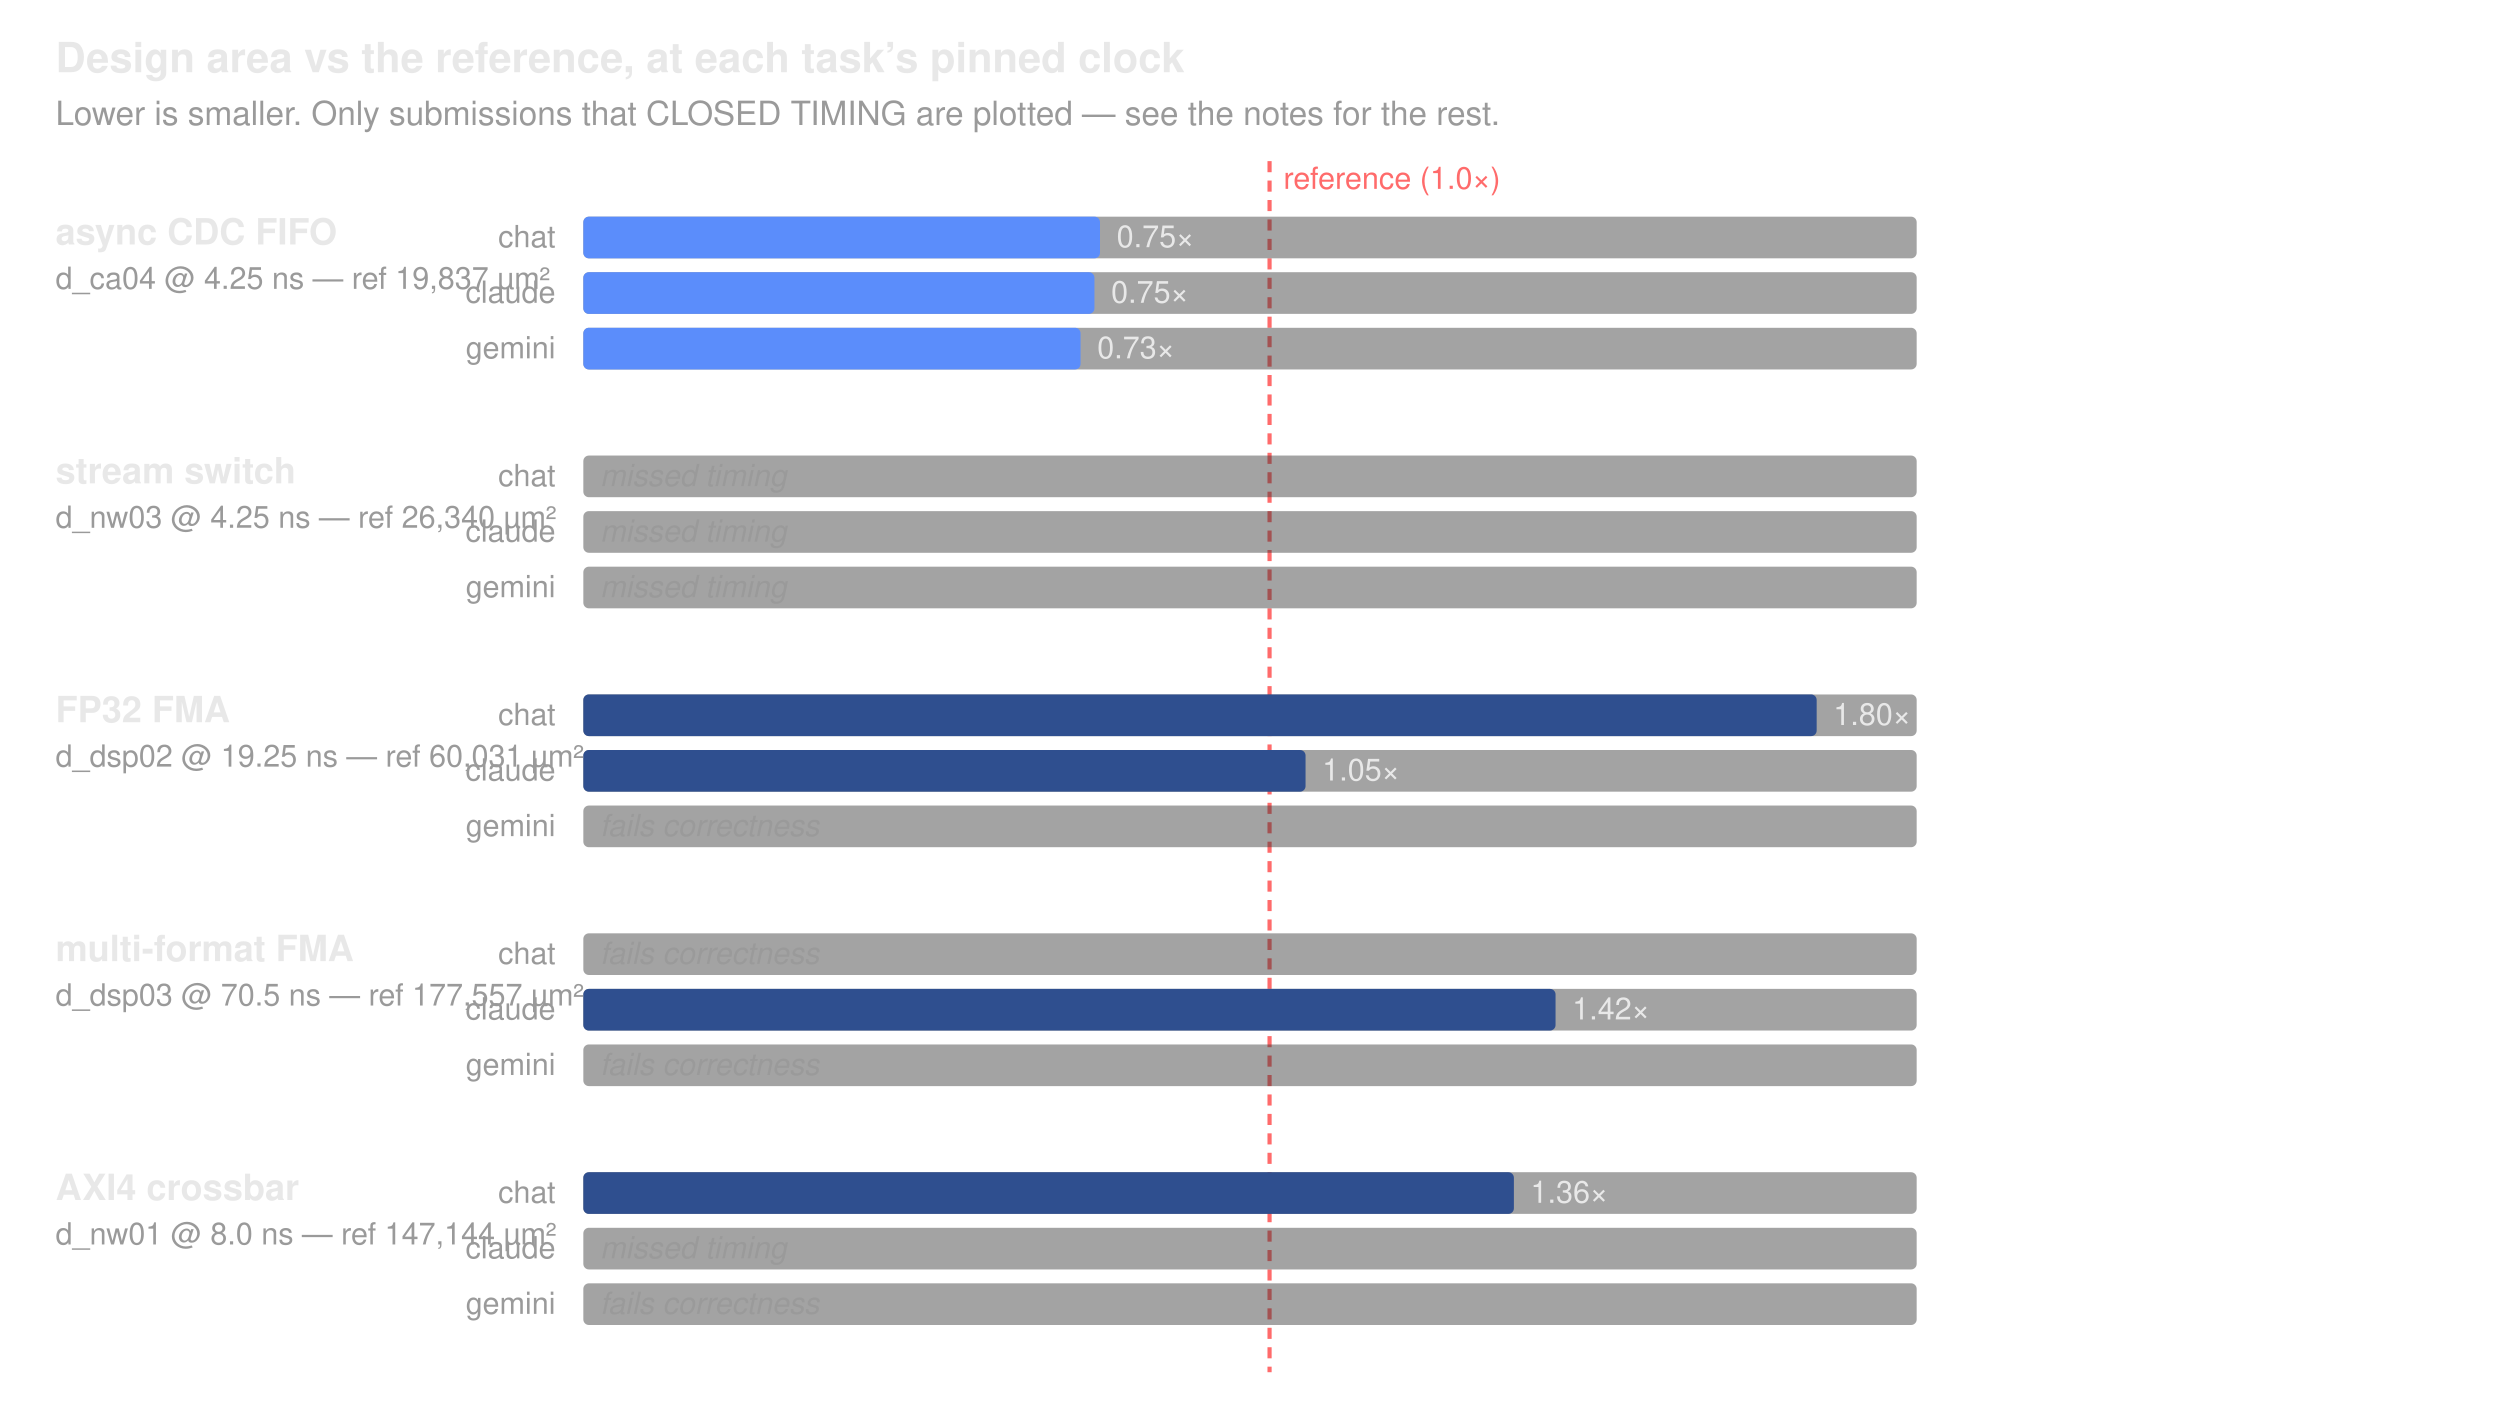
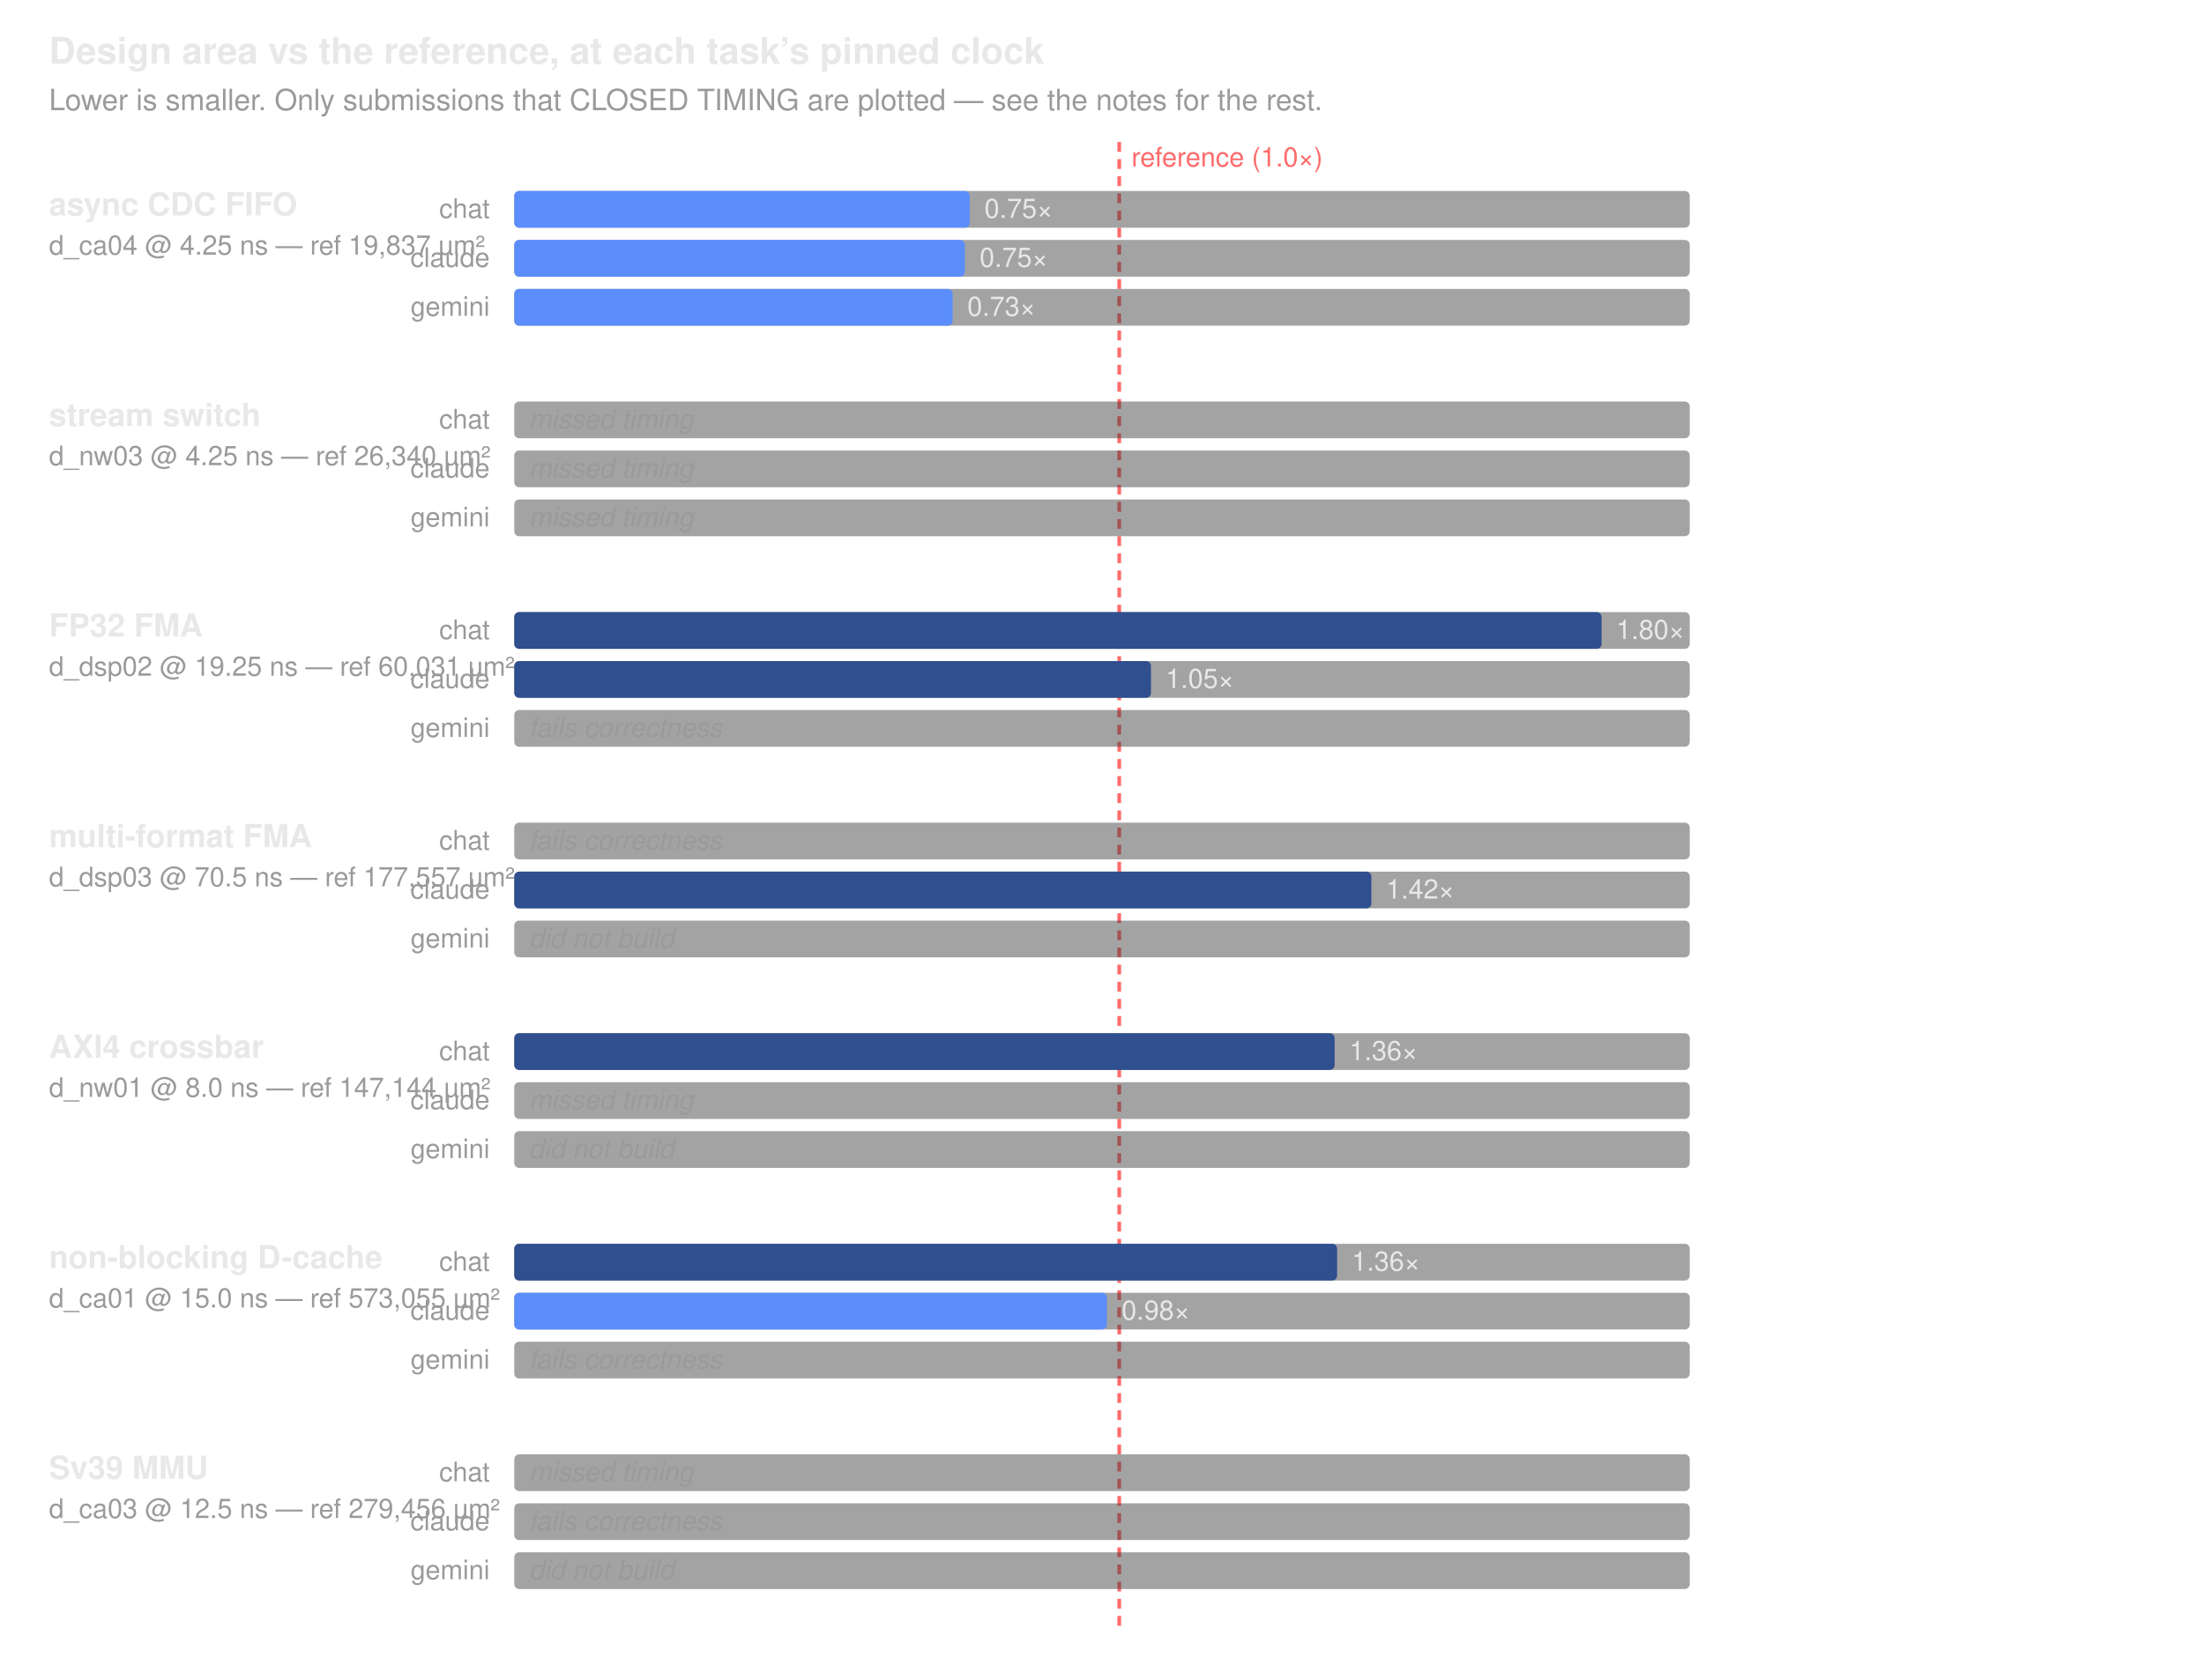
- <svg xmlns="http://www.w3.org/2000/svg" viewBox="0 0 900 514" font-family="-apple-system,BlinkMacSystemFont,Segoe UI,Helvetica,Arial,sans-serif">
-   <rect width="900" height="514" fill="none" />
+ <svg xmlns="http://www.w3.org/2000/svg" viewBox="0 0 900 686" font-family="-apple-system,BlinkMacSystemFont,Segoe UI,Helvetica,Arial,sans-serif">
+   <rect width="900" height="686" fill="none" />
  <text x="20" y="26" fill="#e8e8e8" font-size="15" font-weight="600">Design area vs the reference, at each task’s pinned clock</text>
  <text x="20" y="45" fill="#9a9a9a" font-size="12">Lower is smaller. Only submissions that CLOSED TIMING are plotted — see the notes for the rest.</text>
-   <line x1="457.041" y1="58" x2="457.041" y2="494" stroke="#ff6b6b" stroke-width="1.5" stroke-dasharray="4 3" />
+   <line x1="457.041" y1="58" x2="457.041" y2="666" stroke="#ff6b6b" stroke-width="1.5" stroke-dasharray="4 3" />
  <text x="462.041" y="68" fill="#ff6b6b" font-size="11">reference (1.0×)</text>
  <text x="20" y="88" fill="#e8e8e8" font-size="13" font-weight="600">async CDC FIFO</text>
  <text x="20" y="104" fill="#9a9a9a" font-size="11">d_ca04 @ 4.25 ns — ref 19,837 µm²</text>
  <text x="200" y="89" fill="#9a9a9a" font-size="11" text-anchor="end">chat</text>
  <rect x="210" y="78" width="480" height="15" rx="2" fill="#333" opacity="0.45" />
  <rect x="210" y="78" width="186" height="15" rx="2" fill="#5b8dfb" />
  <text x="402" y="89" fill="#e8e8e8" font-size="11">0.75×</text>
  <text x="200" y="109" fill="#9a9a9a" font-size="11" text-anchor="end">claude</text>
  <rect x="210" y="98" width="480" height="15" rx="2" fill="#333" opacity="0.45" />
  <rect x="210" y="98" width="184" height="15" rx="2" fill="#5b8dfb" />
  <text x="400" y="109" fill="#e8e8e8" font-size="11">0.75×</text>
  <text x="200" y="129" fill="#9a9a9a" font-size="11" text-anchor="end">gemini</text>
  <rect x="210" y="118" width="480" height="15" rx="2" fill="#333" opacity="0.45" />
  <rect x="210" y="118" width="179" height="15" rx="2" fill="#5b8dfb" />
  <text x="395" y="129" fill="#e8e8e8" font-size="11">0.73×</text>
  <text x="20" y="174" fill="#e8e8e8" font-size="13" font-weight="600">stream switch</text>
  <text x="20" y="190" fill="#9a9a9a" font-size="11">d_nw03 @ 4.25 ns — ref 26,340 µm²</text>
  <text x="200" y="175" fill="#9a9a9a" font-size="11" text-anchor="end">chat</text>
  <rect x="210" y="164" width="480" height="15" rx="2" fill="#333" opacity="0.45" />
  <text x="216" y="175" fill="#9a9a9a" font-size="11" font-style="italic">missed timing</text>
  <text x="200" y="195" fill="#9a9a9a" font-size="11" text-anchor="end">claude</text>
  <rect x="210" y="184" width="480" height="15" rx="2" fill="#333" opacity="0.45" />
  <text x="216" y="195" fill="#9a9a9a" font-size="11" font-style="italic">missed timing</text>
  <text x="200" y="215" fill="#9a9a9a" font-size="11" text-anchor="end">gemini</text>
  <rect x="210" y="204" width="480" height="15" rx="2" fill="#333" opacity="0.45" />
  <text x="216" y="215" fill="#9a9a9a" font-size="11" font-style="italic">missed timing</text>
  <text x="20" y="260" fill="#e8e8e8" font-size="13" font-weight="600">FP32 FMA</text>
  <text x="20" y="276" fill="#9a9a9a" font-size="11">d_dsp02 @ 19.25 ns — ref 60,031 µm²</text>
  <text x="200" y="261" fill="#9a9a9a" font-size="11" text-anchor="end">chat</text>
  <rect x="210" y="250" width="480" height="15" rx="2" fill="#333" opacity="0.45" />
  <rect x="210" y="250" width="444" height="15" rx="2" fill="#2f4f8f" />
  <text x="660" y="261" fill="#e8e8e8" font-size="11">1.80×</text>
  <text x="200" y="281" fill="#9a9a9a" font-size="11" text-anchor="end">claude</text>
  <rect x="210" y="270" width="480" height="15" rx="2" fill="#333" opacity="0.45" />
  <rect x="210" y="270" width="260" height="15" rx="2" fill="#2f4f8f" />
  <text x="476" y="281" fill="#e8e8e8" font-size="11">1.05×</text>
  <text x="200" y="301" fill="#9a9a9a" font-size="11" text-anchor="end">gemini</text>
  <rect x="210" y="290" width="480" height="15" rx="2" fill="#333" opacity="0.45" />
  <text x="216" y="301" fill="#9a9a9a" font-size="11" font-style="italic">fails correctness</text>
  <text x="20" y="346" fill="#e8e8e8" font-size="13" font-weight="600">multi-format FMA</text>
  <text x="20" y="362" fill="#9a9a9a" font-size="11">d_dsp03 @ 70.5 ns — ref 177,557 µm²</text>
  <text x="200" y="347" fill="#9a9a9a" font-size="11" text-anchor="end">chat</text>
  <rect x="210" y="336" width="480" height="15" rx="2" fill="#333" opacity="0.45" />
  <text x="216" y="347" fill="#9a9a9a" font-size="11" font-style="italic">fails correctness</text>
  <text x="200" y="367" fill="#9a9a9a" font-size="11" text-anchor="end">claude</text>
  <rect x="210" y="356" width="480" height="15" rx="2" fill="#333" opacity="0.45" />
  <rect x="210" y="356" width="350" height="15" rx="2" fill="#2f4f8f" />
  <text x="566" y="367" fill="#e8e8e8" font-size="11">1.42×</text>
  <text x="200" y="387" fill="#9a9a9a" font-size="11" text-anchor="end">gemini</text>
  <rect x="210" y="376" width="480" height="15" rx="2" fill="#333" opacity="0.45" />
-   <text x="216" y="387" fill="#9a9a9a" font-size="11" font-style="italic">fails correctness</text>
+   <text x="216" y="387" fill="#9a9a9a" font-size="11" font-style="italic">did not build</text>
  <text x="20" y="432" fill="#e8e8e8" font-size="13" font-weight="600">AXI4 crossbar</text>
  <text x="20" y="448" fill="#9a9a9a" font-size="11">d_nw01 @ 8.0 ns — ref 147,144 µm²</text>
  <text x="200" y="433" fill="#9a9a9a" font-size="11" text-anchor="end">chat</text>
  <rect x="210" y="422" width="480" height="15" rx="2" fill="#333" opacity="0.45" />
  <rect x="210" y="422" width="335" height="15" rx="2" fill="#2f4f8f" />
  <text x="551" y="433" fill="#e8e8e8" font-size="11">1.36×</text>
  <text x="200" y="453" fill="#9a9a9a" font-size="11" text-anchor="end">claude</text>
  <rect x="210" y="442" width="480" height="15" rx="2" fill="#333" opacity="0.45" />
  <text x="216" y="453" fill="#9a9a9a" font-size="11" font-style="italic">missed timing</text>
  <text x="200" y="473" fill="#9a9a9a" font-size="11" text-anchor="end">gemini</text>
  <rect x="210" y="462" width="480" height="15" rx="2" fill="#333" opacity="0.45" />
-   <text x="216" y="473" fill="#9a9a9a" font-size="11" font-style="italic">fails correctness</text>
+   <text x="216" y="473" fill="#9a9a9a" font-size="11" font-style="italic">did not build</text>
+   <text x="20" y="518" fill="#e8e8e8" font-size="13" font-weight="600">non-blocking D-cache</text>
+   <text x="20" y="534" fill="#9a9a9a" font-size="11">d_ca01 @ 15.0 ns — ref 573,055 µm²</text>
+   <text x="200" y="519" fill="#9a9a9a" font-size="11" text-anchor="end">chat</text>
+   <rect x="210" y="508" width="480" height="15" rx="2" fill="#333" opacity="0.45" />
+   <rect x="210" y="508" width="336" height="15" rx="2" fill="#2f4f8f" />
+   <text x="552" y="519" fill="#e8e8e8" font-size="11">1.36×</text>
+   <text x="200" y="539" fill="#9a9a9a" font-size="11" text-anchor="end">claude</text>
+   <rect x="210" y="528" width="480" height="15" rx="2" fill="#333" opacity="0.45" />
+   <rect x="210" y="528" width="242" height="15" rx="2" fill="#5b8dfb" />
+   <text x="458" y="539" fill="#e8e8e8" font-size="11">0.98×</text>
+   <text x="200" y="559" fill="#9a9a9a" font-size="11" text-anchor="end">gemini</text>
+   <rect x="210" y="548" width="480" height="15" rx="2" fill="#333" opacity="0.45" />
+   <text x="216" y="559" fill="#9a9a9a" font-size="11" font-style="italic">fails correctness</text>
+   <text x="20" y="604" fill="#e8e8e8" font-size="13" font-weight="600">Sv39 MMU</text>
+   <text x="20" y="620" fill="#9a9a9a" font-size="11">d_ca03 @ 12.5 ns — ref 279,456 µm²</text>
+   <text x="200" y="605" fill="#9a9a9a" font-size="11" text-anchor="end">chat</text>
+   <rect x="210" y="594" width="480" height="15" rx="2" fill="#333" opacity="0.45" />
+   <text x="216" y="605" fill="#9a9a9a" font-size="11" font-style="italic">missed timing</text>
+   <text x="200" y="625" fill="#9a9a9a" font-size="11" text-anchor="end">claude</text>
+   <rect x="210" y="614" width="480" height="15" rx="2" fill="#333" opacity="0.45" />
+   <text x="216" y="625" fill="#9a9a9a" font-size="11" font-style="italic">fails correctness</text>
+   <text x="200" y="645" fill="#9a9a9a" font-size="11" text-anchor="end">gemini</text>
+   <rect x="210" y="634" width="480" height="15" rx="2" fill="#333" opacity="0.45" />
+   <text x="216" y="645" fill="#9a9a9a" font-size="11" font-style="italic">did not build</text>
</svg>
